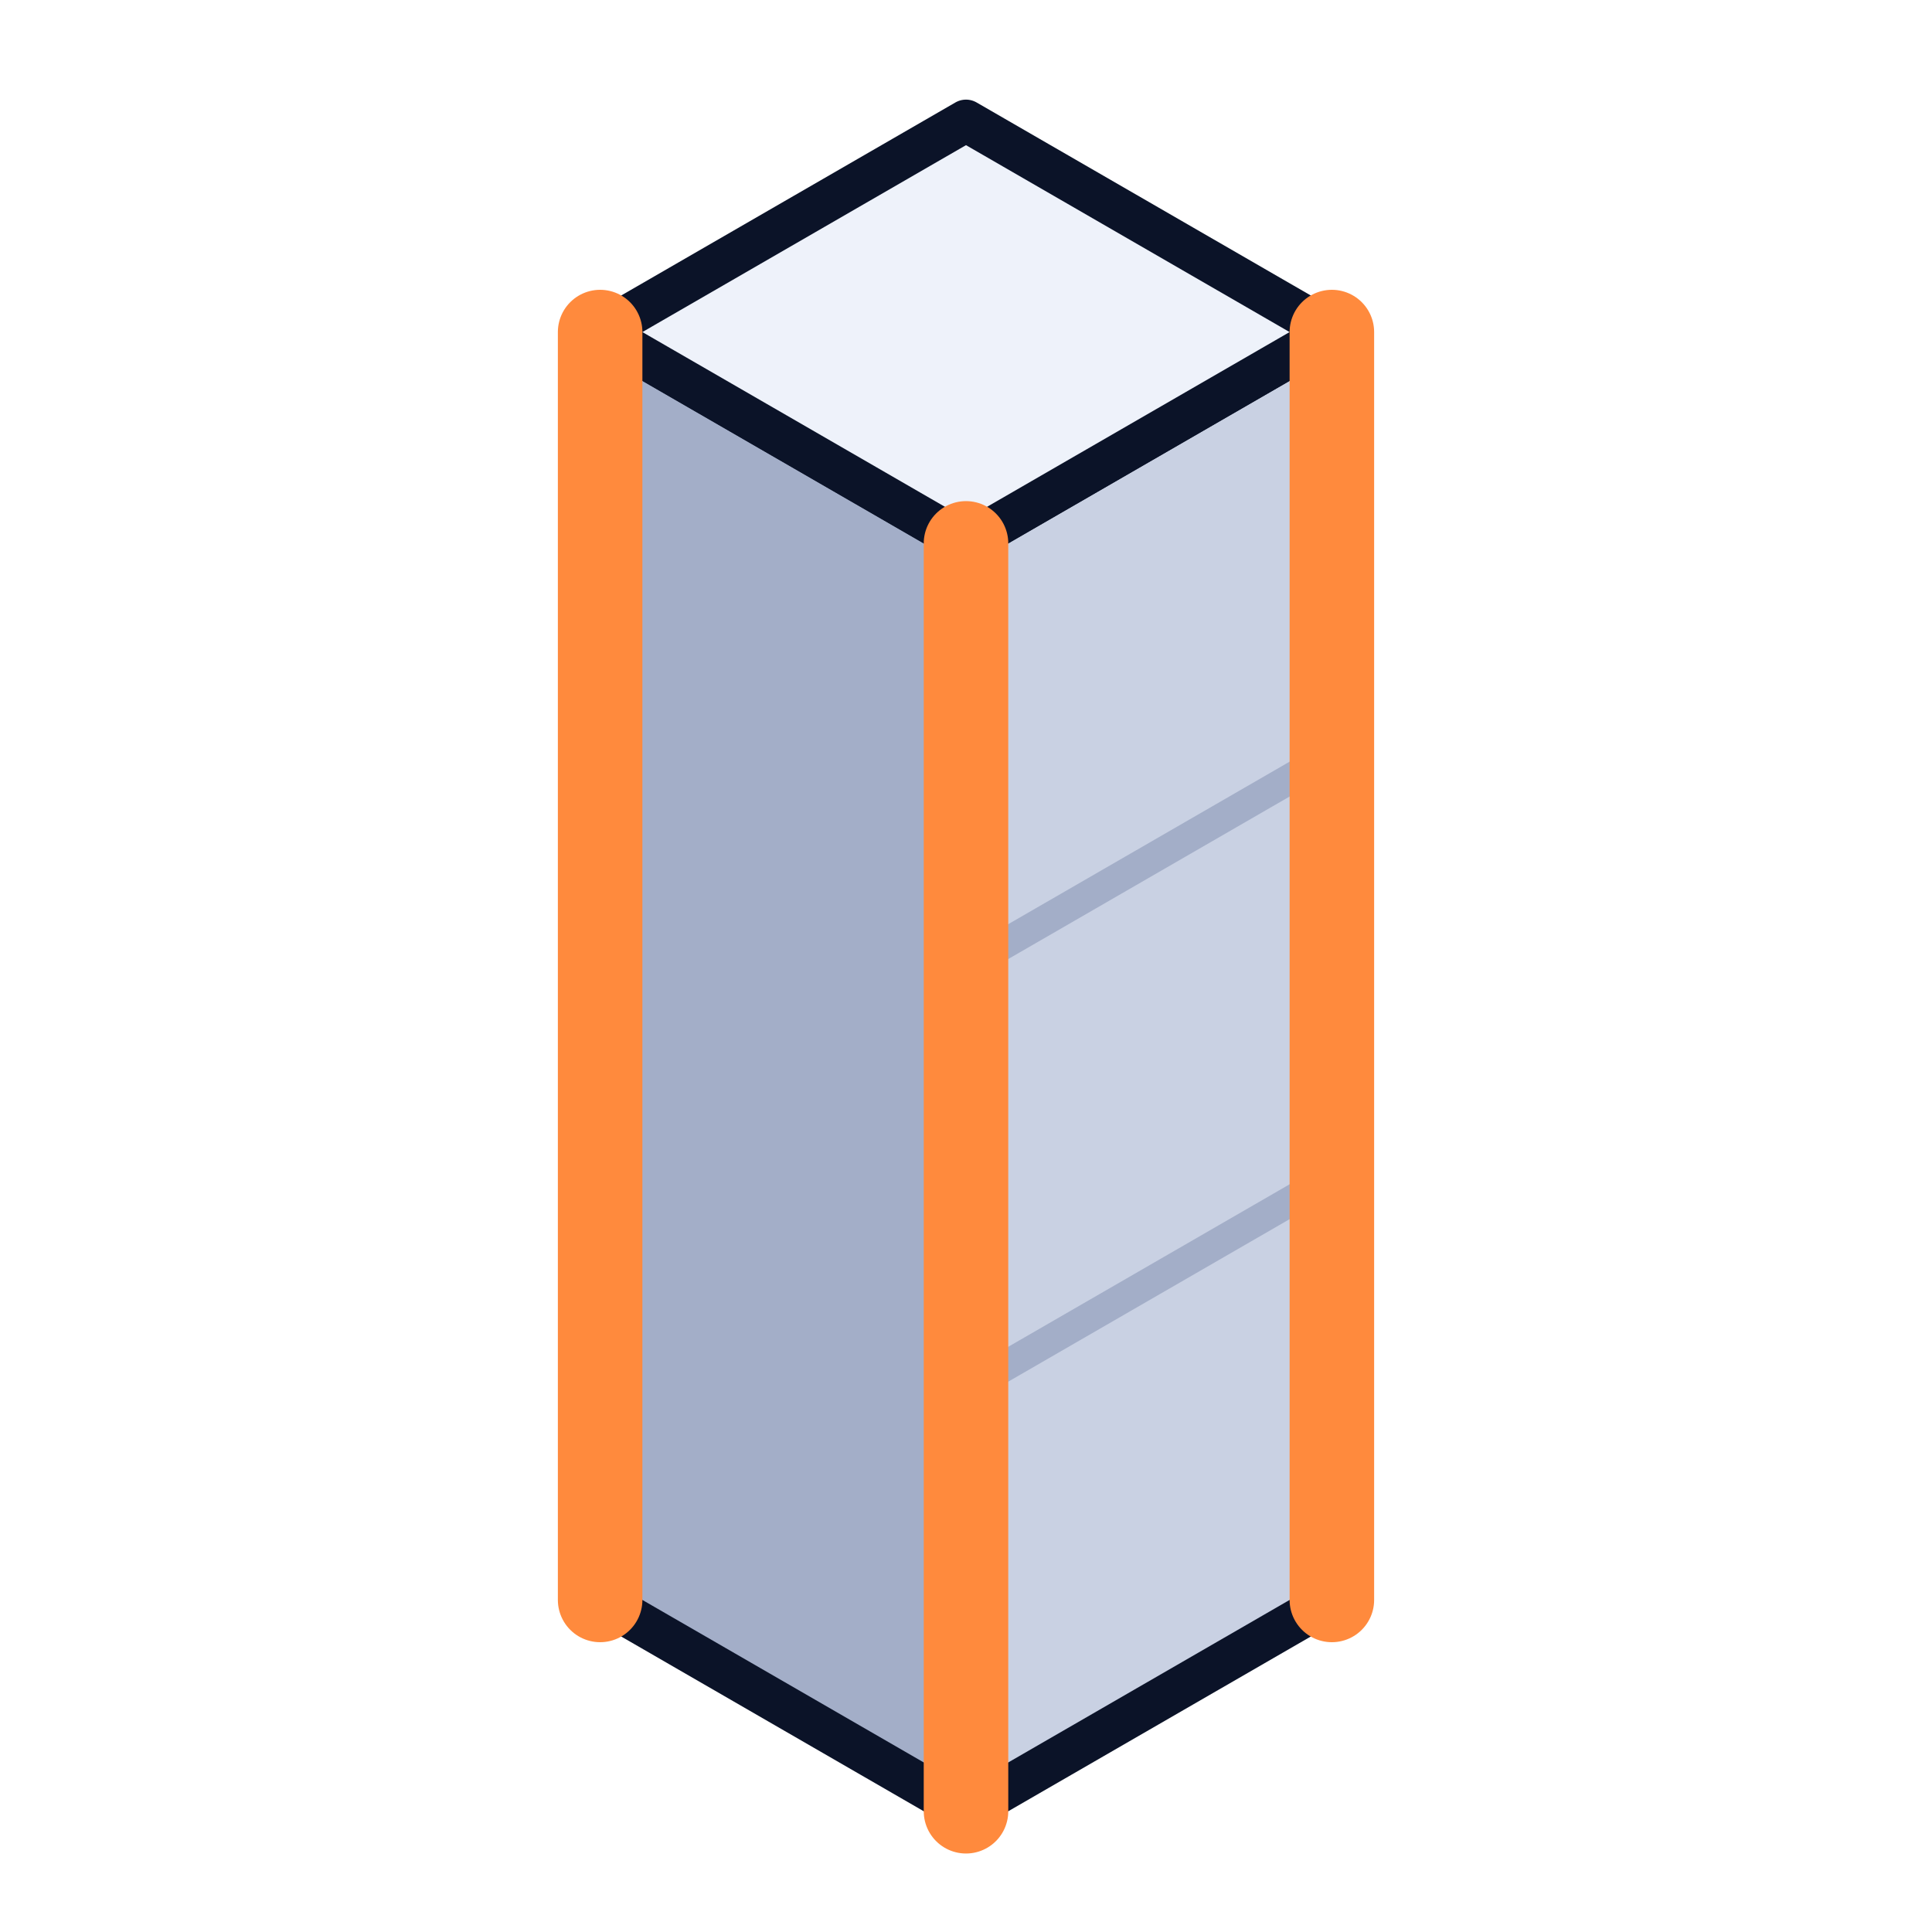
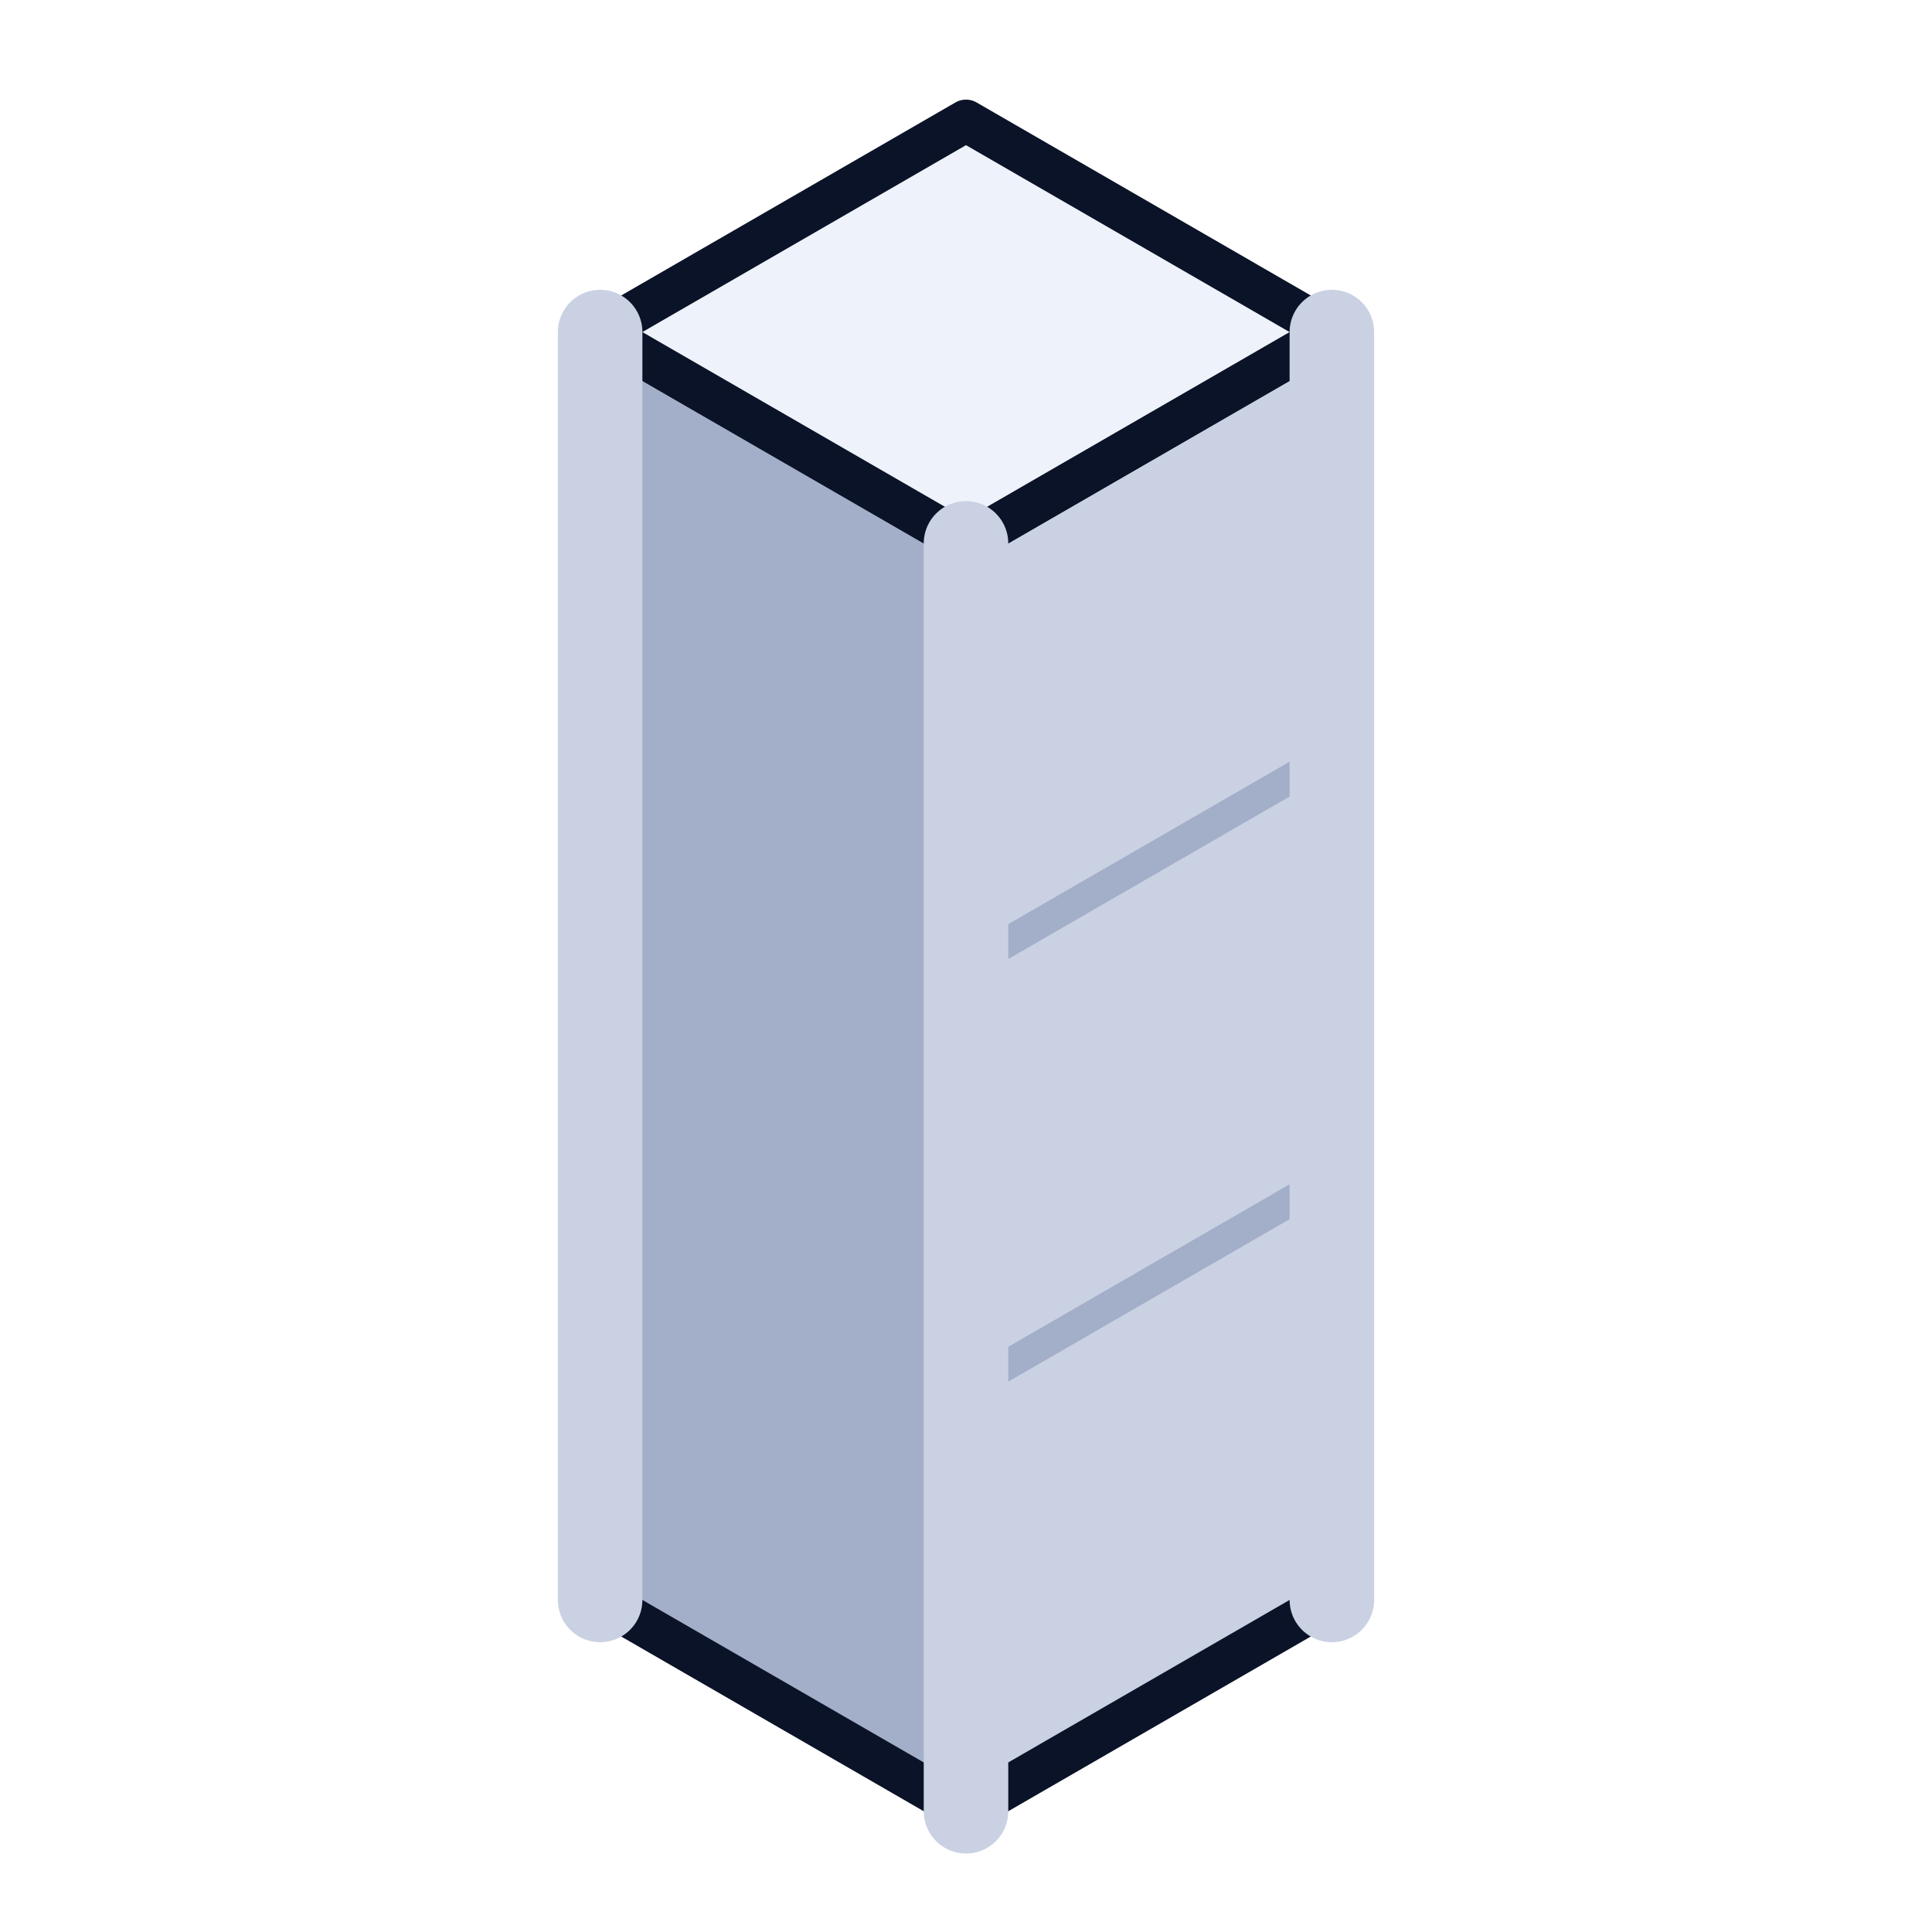
<svg xmlns="http://www.w3.org/2000/svg" viewBox="-16.00 -23.00 32.00 32.00">
  <polygon points="-6.06,3.50 0.00,7.00 0.00,-14.00 -6.06,-17.50" fill="#a3aec8" stroke="#0b1328" stroke-width="0.7" stroke-linejoin="round" />
  <polygon points="6.06,3.50 0.00,7.00 0.00,-14.00 6.06,-17.50" fill="#c9d1e3" stroke="#0b1328" stroke-width="0.7" stroke-linejoin="round" />
  <polygon points="0.00,-21.00 6.06,-17.50 0.00,-14.00 -6.06,-17.50" fill="#eef2fa" stroke="#0b1328" stroke-width="0.7" stroke-linejoin="round" />
  <line x1="-6.06" y1="-3.50" x2="0.00" y2="0.00" stroke="#a3aec8" stroke-width="0.5" stroke-linecap="round" />
  <line x1="6.06" y1="-3.50" x2="0.00" y2="0.00" stroke="#a3aec8" stroke-width="0.5" stroke-linecap="round" />
  <line x1="-6.06" y1="-10.50" x2="0.00" y2="-7.00" stroke="#a3aec8" stroke-width="0.5" stroke-linecap="round" />
  <line x1="6.06" y1="-10.50" x2="0.00" y2="-7.00" stroke="#a3aec8" stroke-width="0.5" stroke-linecap="round" />
-   <line x1="-6.06" y1="3.50" x2="-6.06" y2="-17.50" stroke="#ff8a3d" stroke-width="1.4" stroke-linecap="round" />
-   <line x1="6.06" y1="3.50" x2="6.06" y2="-17.50" stroke="#ff8a3d" stroke-width="1.4" stroke-linecap="round" />
-   <line x1="0.00" y1="7.00" x2="0.00" y2="-14.00" stroke="#ff8a3d" stroke-width="1.4" stroke-linecap="round" />
+   <line x1="-6.06" y1="3.50" x2="-6.06" y2="-17.50" stroke="#c9d1e3" stroke-width="1.4" stroke-linecap="round" />
+   <line x1="6.06" y1="3.50" x2="6.06" y2="-17.50" stroke="#c9d1e3" stroke-width="1.4" stroke-linecap="round" />
+   <line x1="0.00" y1="7.00" x2="0.00" y2="-14.00" stroke="#c9d1e3" stroke-width="1.4" stroke-linecap="round" />
</svg>
